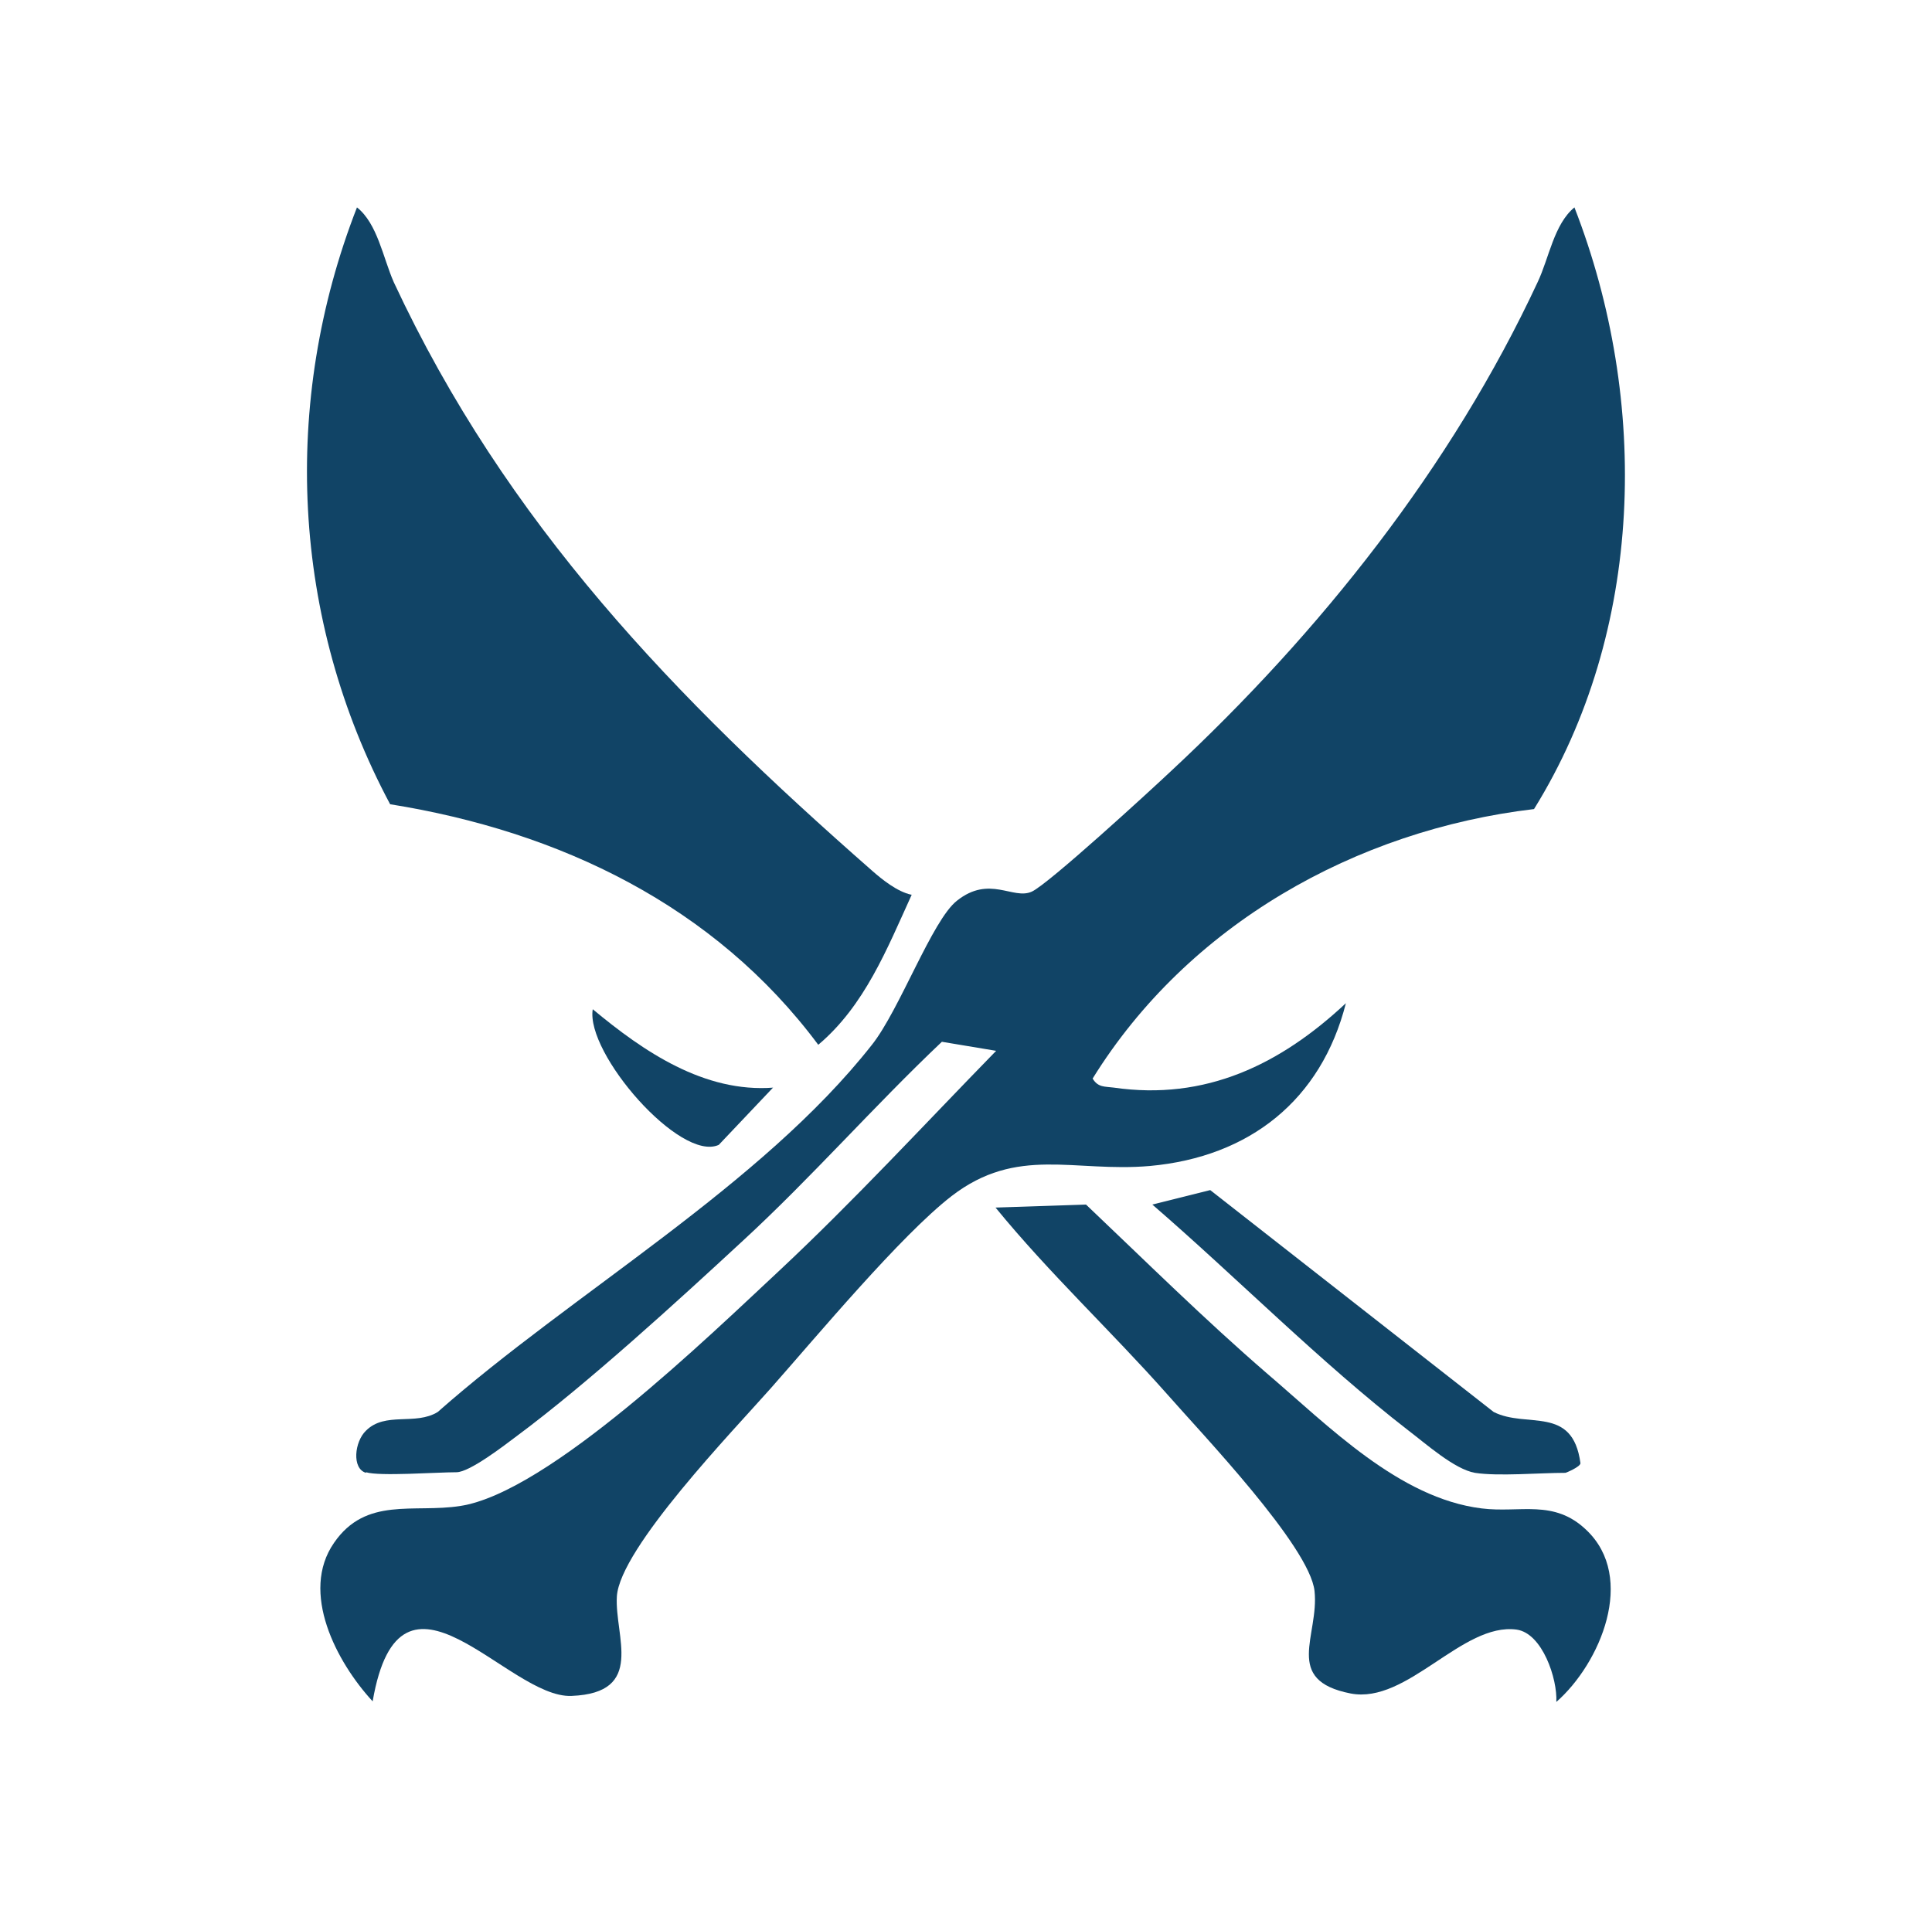
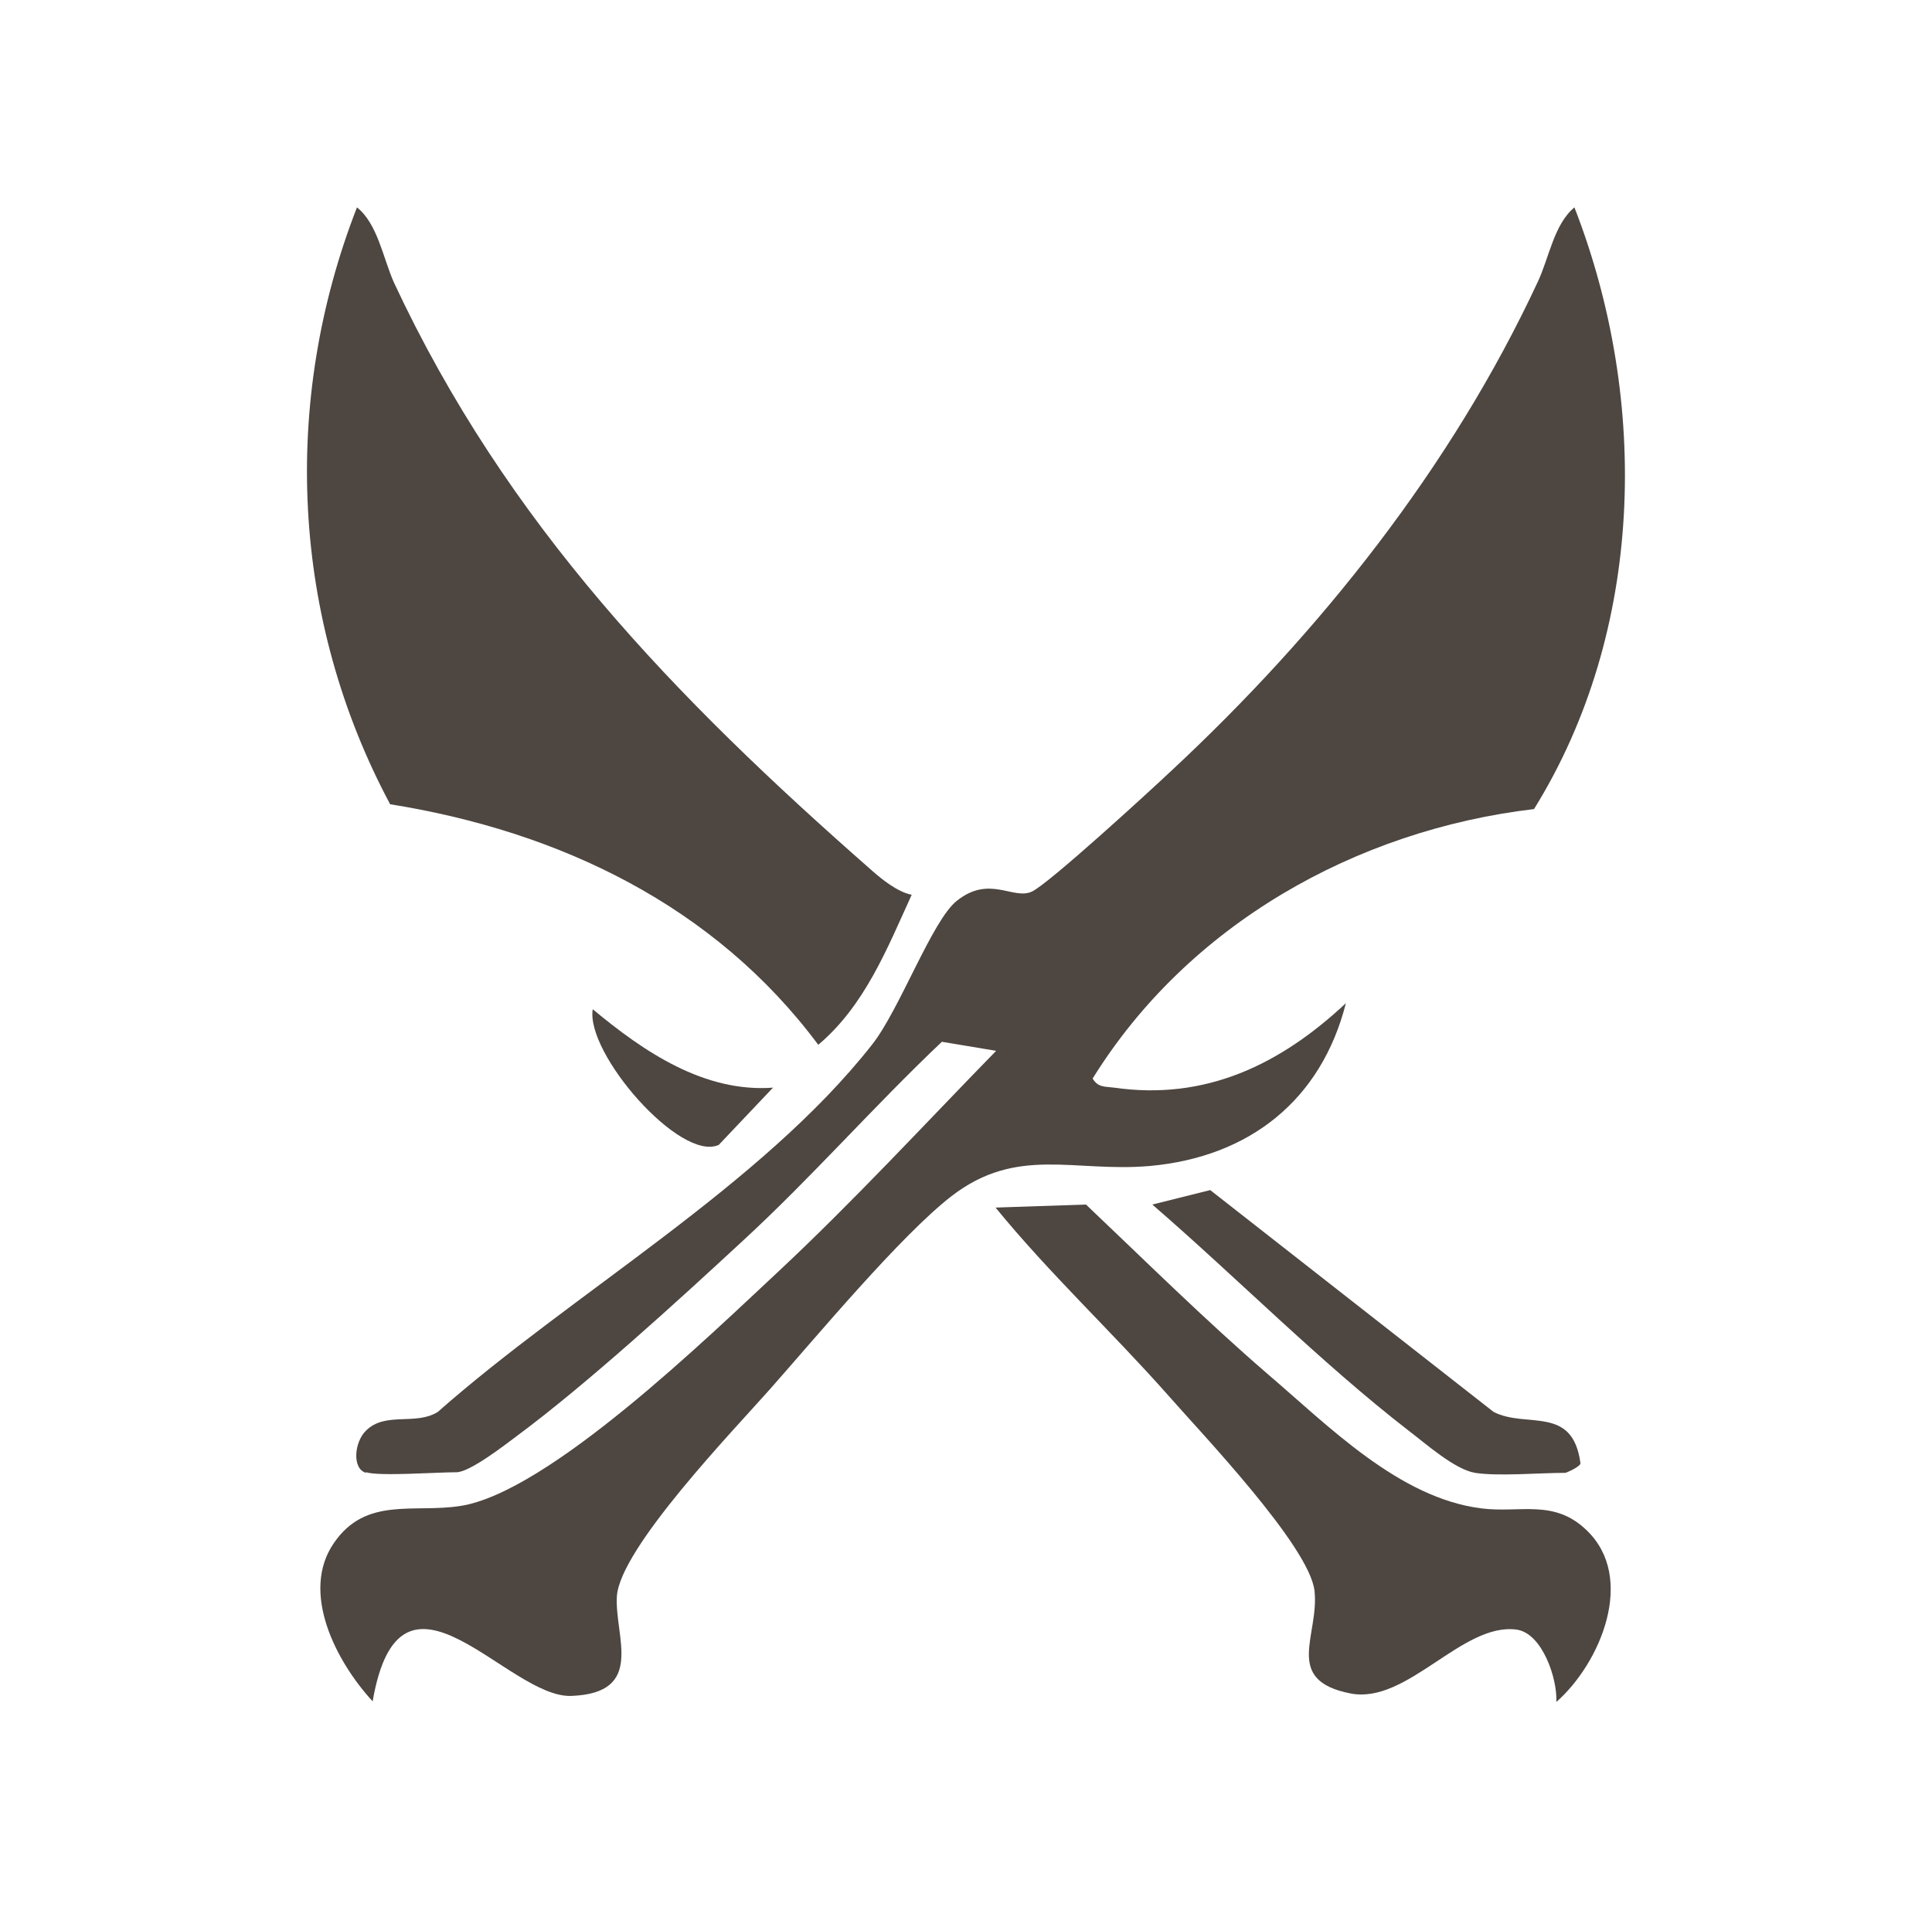
<svg xmlns="http://www.w3.org/2000/svg" version="1.1" viewBox="0 0 320.4 316.8">
  <defs>
    <style>
      .cls-1 {
-         fill: #146;
+         fill: #4d4641;
      }
    </style>
  </defs>
  <g>
    <g id="Layer_1">
      <g id="Layer_1-2" data-name="Layer_1">
-         <g id="Bone">
-           <path class="cls-1" d="M60.7,244.3c-2.4-.7-1.9-5.2,0-7,3.2-3.2,8.2-.8,11.9-3.1,22.3-19.7,53.6-37.5,72-60.9,4.6-5.8,10-20.7,14.1-23.9,5.4-4.3,9.3-.1,12.4-1.5,2.7-1.2,19.6-16.7,23.1-20,24.7-23,46.5-50.4,60.8-81.1,1.9-4,2.7-9.6,6.1-12.4,12.5,32.1,11.6,70.3-6.7,99.8-29.6,3.5-57.4,19.2-73.2,44.7.9,1.5,2,1.3,3.5,1.5,15.2,2.2,27.6-3.8,38.5-14-4.1,16.1-16,25.5-32.5,27-12.6,1.1-22-3.4-32.9,5-8.4,6.5-22.4,23.3-30,31.9-6.1,6.9-25,26.5-25.5,34.5-.4,6.6,4.8,16-7.5,16.5-10.6.5-28.4-25.8-33,.9-6-6.5-12.1-18.1-6.4-26.3,5.3-7.7,13.2-4.9,20.9-6.1,14.6-2.2,41.3-28.2,52.9-39,12.4-11.6,24.1-24.3,36-36.5l-9-1.5c-11.3,10.7-21.6,22.5-33,33-10.8,10-25.9,23.8-37.5,32.4-2,1.5-7.8,6-10,6-3.3,0-12.8.7-15,0h0Z" />
-           <path class="cls-1" d="M151.2,148.4c-4.1,9-7.8,18.4-15.5,24.9-17.2-23.1-42.9-35.4-71-39.9-16.4-30.7-18.1-66.7-5.5-99,3.4,2.7,4.3,8.3,6.1,12.4,18.7,40.1,46.6,68.9,79.3,97.6,1.7,1.5,4.2,3.5,6.5,4h0Z" />
-           <path class="cls-1" d="M258.1,282.3c.2-3.8-2.3-11.4-6.6-12-9-1.2-18.1,12.4-27.5,10.6-11.3-2.2-5.2-9.6-6-17s-18.8-26.2-24.4-32.6c-9.3-10.5-19.6-20.1-28.5-31l15-.5c9.9,9.4,19.7,19.1,30,28,10.2,8.7,21.9,20.7,35.6,22.4,6.4.8,12-1.6,17.4,3.6,8.3,7.9,2.3,22.1-5,28.5h0Z" />
-           <path class="cls-1" d="M244.6,244.3c-3.4-.6-8.1-4.8-11-7-14.6-11.3-28.5-25.4-42.5-37.5l9.6-2.4,47,36.8c5.5,2.8,13.1-1.2,14.4,8.5,0,.6-2.4,1.6-2.5,1.6-4.3,0-11.1.6-15,0h0Z" />
-           <path class="cls-1" d="M128.2,180.4l-9,9.5c-6.4,2.9-22.1-15.2-20.9-22.5,8.4,7,18.5,13.9,30,13h0Z" />
+         <g id="Layer_1-2">
+           <g id="Bone">
+             <path class="cls-1" d="M60.7,244.3c-2.4-.7-1.9-5.2,0-7,3.2-3.2,8.2-.8,11.9-3.1,22.3-19.7,53.6-37.5,72-60.9,4.6-5.8,10-20.7,14.1-23.9,5.4-4.3,9.3-.1,12.4-1.5,2.7-1.2,19.6-16.7,23.1-20,24.7-23,46.5-50.4,60.8-81.1,1.9-4,2.7-9.6,6.1-12.4,12.5,32.1,11.6,70.3-6.7,99.8-29.6,3.5-57.4,19.2-73.2,44.7.9,1.5,2,1.3,3.5,1.5,15.2,2.2,27.6-3.8,38.5-14-4.1,16.1-16,25.5-32.5,27-12.6,1.1-22-3.4-32.9,5-8.4,6.5-22.4,23.3-30,31.9-6.1,6.9-25,26.5-25.5,34.5-.4,6.6,4.8,16-7.5,16.5-10.6.5-28.4-25.8-33,.9-6-6.5-12.1-18.1-6.4-26.3,5.3-7.7,13.2-4.9,20.9-6.1,14.6-2.2,41.3-28.2,52.9-39,12.4-11.6,24.1-24.3,36-36.5l-9-1.5c-11.3,10.7-21.6,22.5-33,33-10.8,10-25.9,23.8-37.5,32.4-2,1.5-7.8,6-10,6-3.3,0-12.8.7-15,0h0Z" />
+             <path class="cls-1" d="M151.2,148.4c-4.1,9-7.8,18.4-15.5,24.9-17.2-23.1-42.9-35.4-71-39.9-16.4-30.7-18.1-66.7-5.5-99,3.4,2.7,4.3,8.3,6.1,12.4,18.7,40.1,46.6,68.9,79.3,97.6,1.7,1.5,4.2,3.5,6.5,4h0Z" />
+             <path class="cls-1" d="M258.1,282.3c.2-3.8-2.3-11.4-6.6-12-9-1.2-18.1,12.4-27.5,10.6-11.3-2.2-5.2-9.6-6-17s-18.8-26.2-24.4-32.6c-9.3-10.5-19.6-20.1-28.5-31l15-.5c9.9,9.4,19.7,19.1,30,28,10.2,8.7,21.9,20.7,35.6,22.4,6.4.8,12-1.6,17.4,3.6,8.3,7.9,2.3,22.1-5,28.5h0Z" />
+             <path class="cls-1" d="M244.6,244.3c-3.4-.6-8.1-4.8-11-7-14.6-11.3-28.5-25.4-42.5-37.5l9.6-2.4,47,36.8c5.5,2.8,13.1-1.2,14.4,8.5,0,.6-2.4,1.6-2.5,1.6-4.3,0-11.1.6-15,0h0Z" />
+             <path class="cls-1" d="M128.2,180.4l-9,9.5c-6.4,2.9-22.1-15.2-20.9-22.5,8.4,7,18.5,13.9,30,13h0Z" />
+           </g>
        </g>
      </g>
    </g>
  </g>
</svg>
